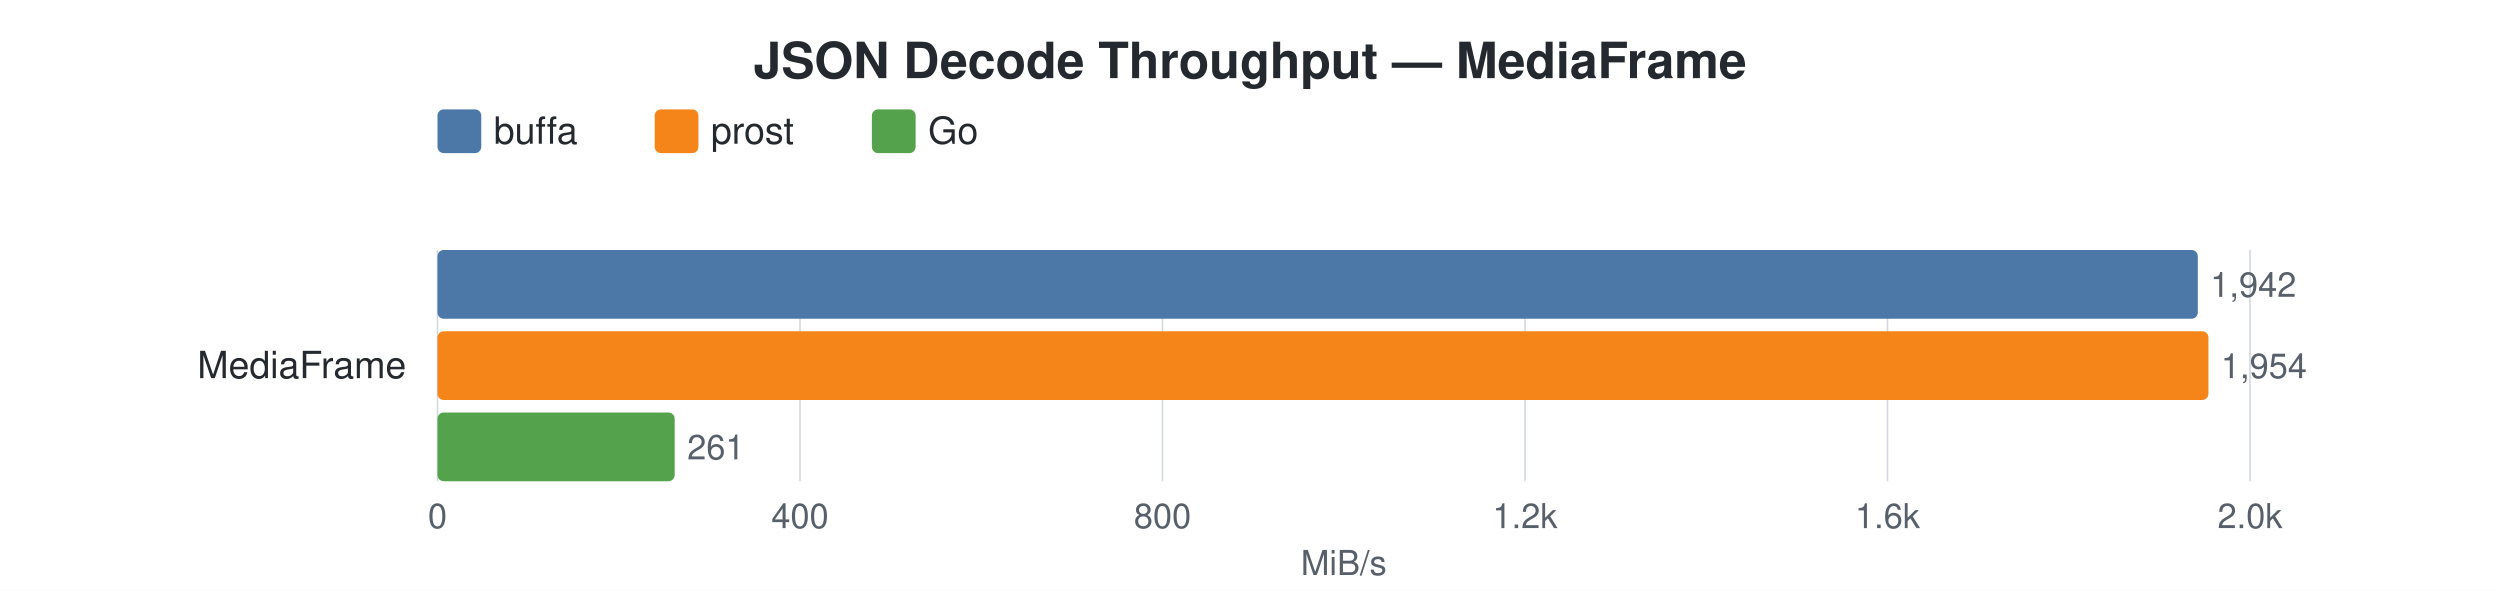
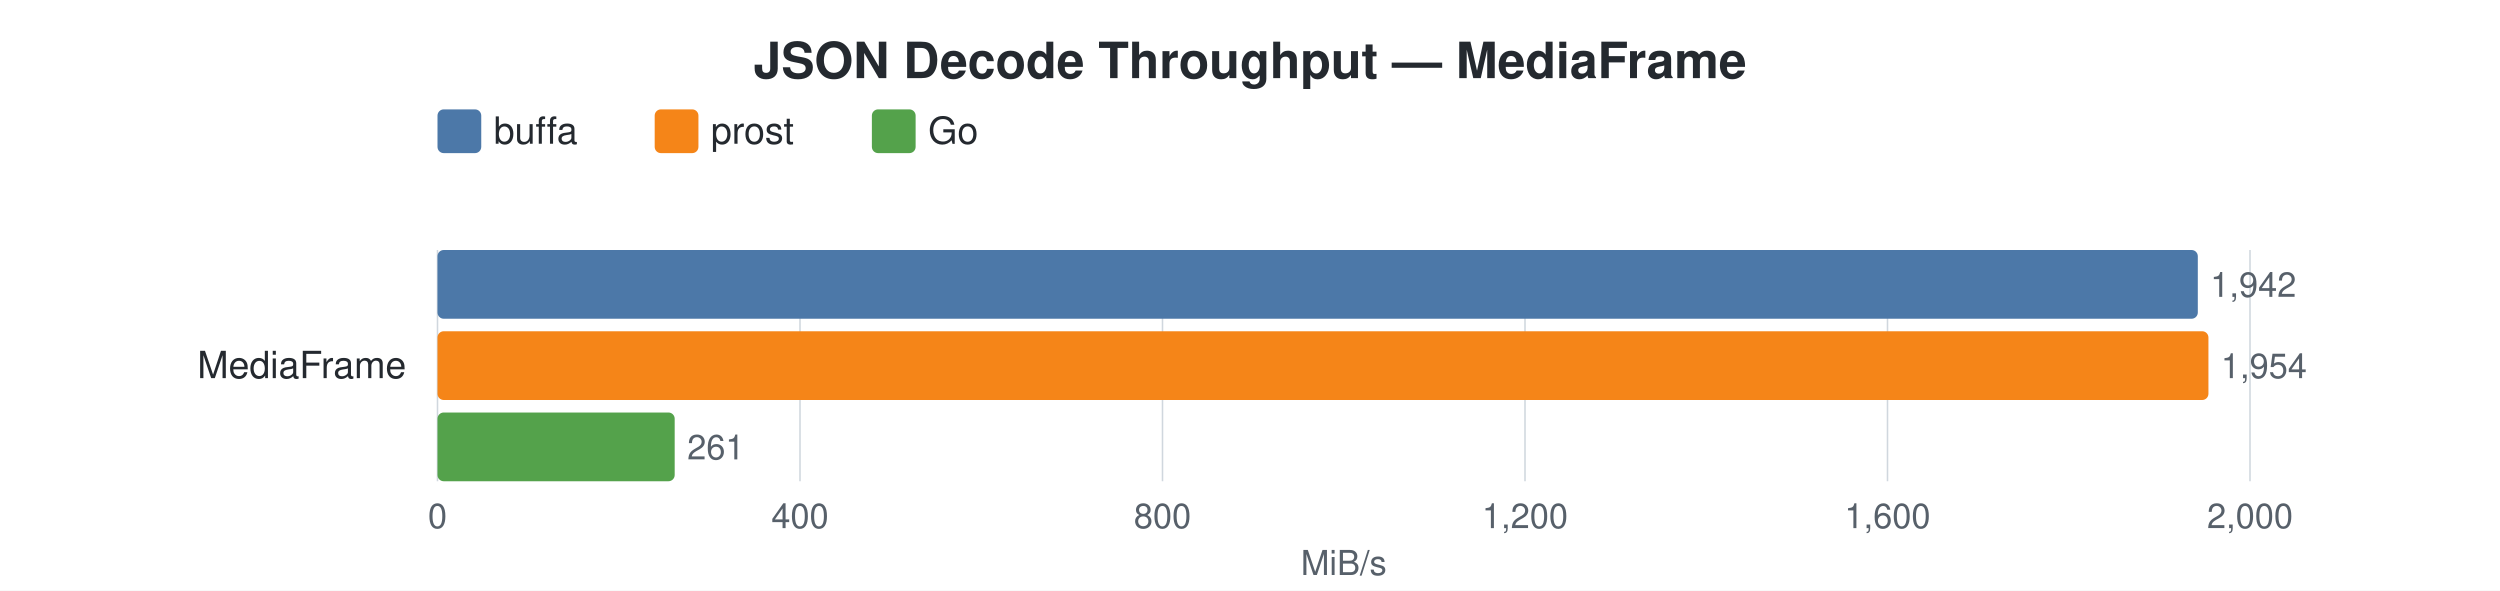
<svg xmlns="http://www.w3.org/2000/svg" width="800" height="189" viewBox="0 0 800 189">
  <style>
    text { font-family: -apple-system, BlinkMacSystemFont, "Segoe UI", Helvetica, Arial, sans-serif; }
    .title { font-size: 16px; font-weight: 600; fill: #24292f; }
    .label { font-size: 12px; fill: #24292f; }
    .value { font-size: 11px; fill: #57606a; }
    .axis-label { font-size: 11px; fill: #57606a; }
    .legend-text { font-size: 12px; fill: #24292f; }
    .grid { stroke: #d0d7de; stroke-width: 0.5; }
  </style>
  <rect width="100%" height="100%" fill="white" />
  <text x="400.0" y="25" text-anchor="middle" class="title">JSON Decode Throughput — MediaFrame</text>
  <rect x="140" y="35" width="14" height="14" rx="2" fill="#4C78A8" />
  <text x="158" y="46" class="legend-text">buffa</text>
  <rect x="209.5" y="35" width="14" height="14" rx="2" fill="#F58518" />
  <text x="227.5" y="46" class="legend-text">prost</text>
  <rect x="279.0" y="35" width="14" height="14" rx="2" fill="#54A24B" />
  <text x="297.0" y="46" class="legend-text">Go</text>
  <line x1="140.0" y1="80" x2="140.0" y2="154" class="grid" />
  <text x="140.0" y="169" text-anchor="middle" class="axis-label">0</text>
  <line x1="256.0" y1="80" x2="256.0" y2="154" class="grid" />
  <text x="256.0" y="169" text-anchor="middle" class="axis-label">400</text>
  <line x1="372.0" y1="80" x2="372.0" y2="154" class="grid" />
  <text x="372.0" y="169" text-anchor="middle" class="axis-label">800</text>
  <line x1="488.0" y1="80" x2="488.0" y2="154" class="grid" />
-   <text x="488.0" y="169" text-anchor="middle" class="axis-label">1.2k</text>
+   <text x="488.0" y="169" text-anchor="middle" class="axis-label">1,200</text>
  <line x1="604.0" y1="80" x2="604.0" y2="154" class="grid" />
-   <text x="604.0" y="169" text-anchor="middle" class="axis-label">1.6k</text>
+   <text x="604.0" y="169" text-anchor="middle" class="axis-label">1,600</text>
  <line x1="720.0" y1="80" x2="720.0" y2="154" class="grid" />
-   <text x="720.0" y="169" text-anchor="middle" class="axis-label">2.0k</text>
+   <text x="720.0" y="169" text-anchor="middle" class="axis-label">2,000</text>
  <text x="430.0" y="184" text-anchor="middle" class="axis-label">MiB/s</text>
  <text x="130" y="121.0" text-anchor="end" class="label">MediaFrame</text>
  <rect x="140" y="80.0" width="563.3" height="22" rx="2" fill="#4C78A8" />
  <text x="707.3" y="95.0" class="value">1,942</text>
  <rect x="140" y="106.0" width="566.7" height="22" rx="2" fill="#F58518" />
  <text x="710.7" y="121.0" class="value">1,954</text>
  <rect x="140" y="132.0" width="75.9" height="22" rx="2" fill="#54A24B" />
  <text x="219.9" y="147.0" class="value">261</text>
</svg>
